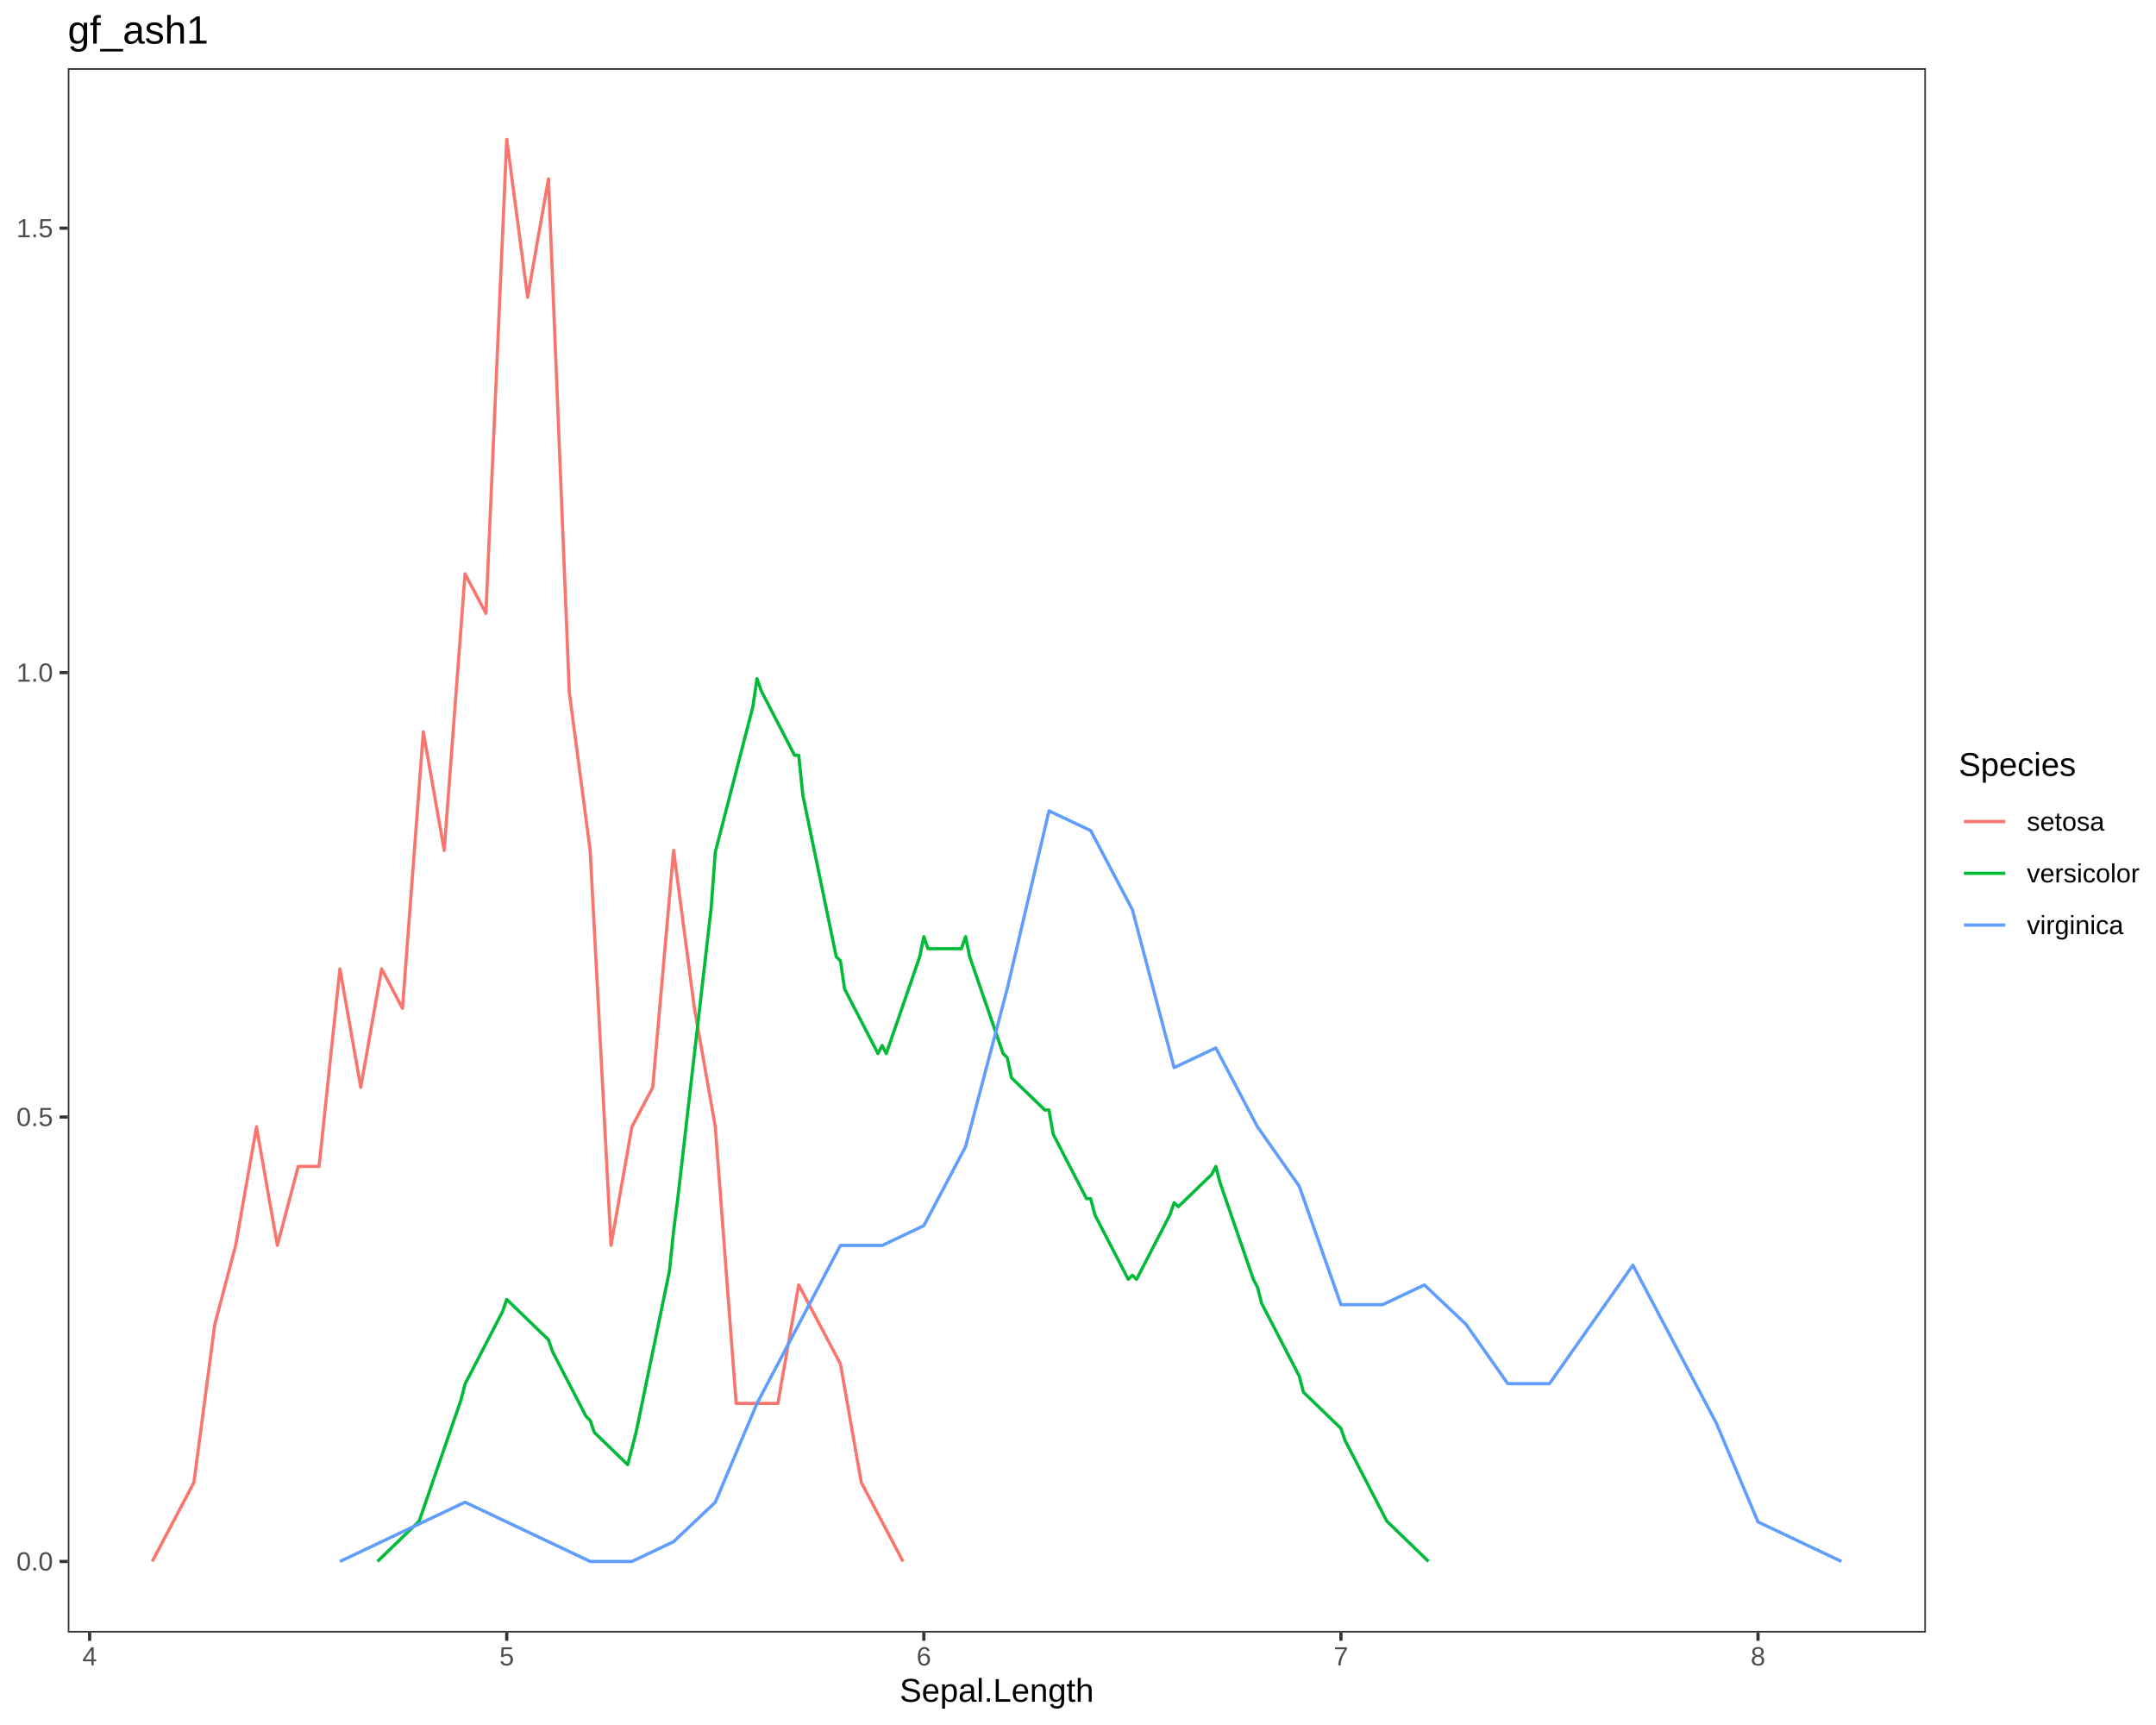
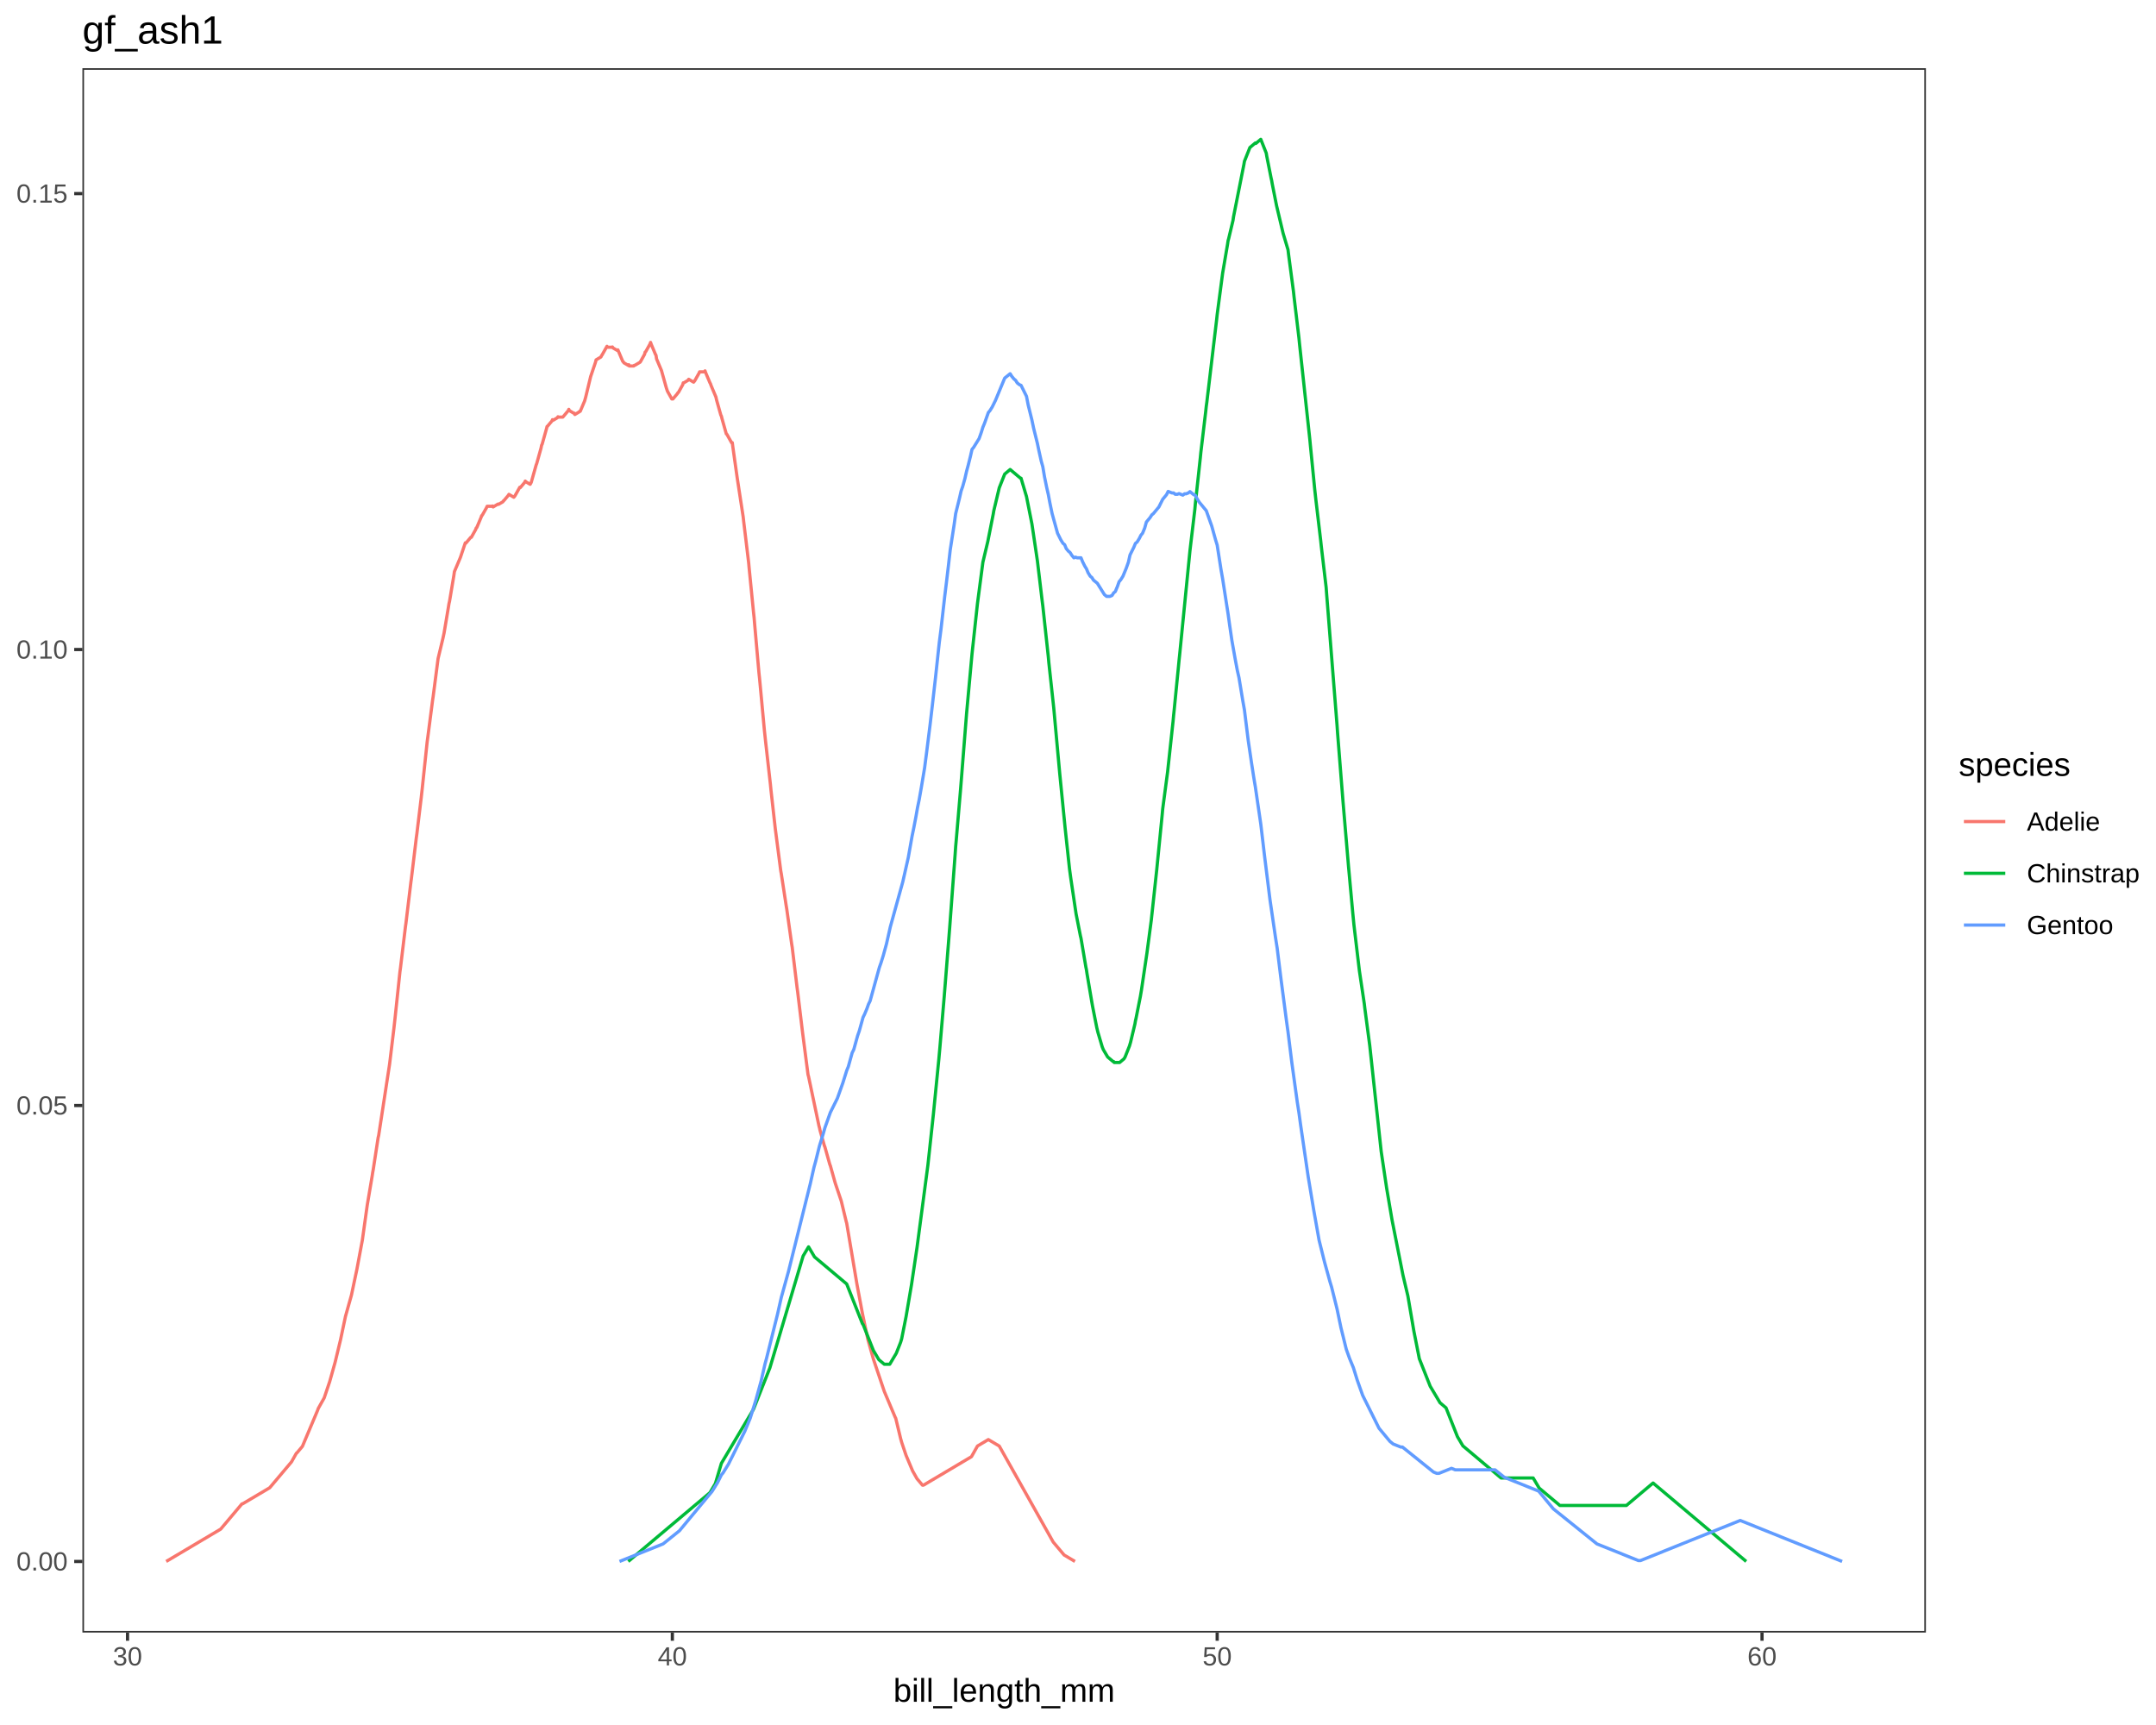
<svg xmlns="http://www.w3.org/2000/svg" viewBox="0 0 720.00 576.00">
  <defs>
    <style type="text/css">
    line, polyline, polygon, path, rect, circle {
      fill: none;
      stroke: #000000;
      stroke-linecap: round;
      stroke-linejoin: round;
      stroke-miterlimit: 10.00;
    }
  </style>
  </defs>
  <rect width="100%" height="100%" style="stroke: none; fill: #FFFFFF;" />
  <rect x="0.00" y="0.00" width="720.00" height="576.00" style="stroke-width: 1.07; stroke: #FFFFFF; fill: #FFFFFF;" />
  <defs>
-     <clipPath id="cpMjIuNjN8NjQzLjE2fDU0NS4xM3wyMi43Nw==">
-       <rect x="22.63" y="22.77" width="620.53" height="522.36" />
+     <clipPath id="cpMjcuNTJ8NjQzLjE2fDU0NS4xM3wyMi43Nw==">
+       <rect x="27.52" y="22.77" width="615.64" height="522.36" />
    </clipPath>
  </defs>
-   <rect x="22.63" y="22.77" width="620.53" height="522.36" style="stroke-width: 1.07; stroke: none; fill: #FFFFFF;" clip-path="url(#cpMjIuNjN8NjQzLjE2fDU0NS4xM3wyMi43Nw==)" />
-   <polyline points="50.84,521.39 64.76,495.01 71.73,442.24 78.69,415.86 85.66,376.29 92.62,415.86 92.62,415.86 99.59,389.48 106.55,389.48 106.55,389.48 113.52,323.52 120.48,363.10 120.48,363.10 127.44,323.52 134.41,336.71 141.37,244.38 148.34,283.95 148.34,283.95 155.30,191.61 162.27,204.81 162.27,204.81 169.23,46.52 176.20,99.28 176.20,99.28 183.16,59.71 190.12,231.19 190.12,231.19 197.09,283.95 204.05,415.86 211.02,376.29 217.98,363.10 217.98,363.10 224.95,283.95 231.91,336.71 238.88,376.29 245.84,468.62 245.84,468.62 259.77,468.62 259.77,468.62 266.73,429.05 280.66,455.43 287.63,495.01 301.56,521.39 " style="stroke-width: 1.07; stroke: #F8766D; stroke-linecap: butt;" clip-path="url(#cpMjIuNjN8NjQzLjE2fDU0NS4xM3wyMi43Nw==)" />
-   <polyline points="126.05,521.39 139.98,507.93 153.91,467.55 155.30,462.16 167.84,437.93 169.23,433.90 183.16,447.36 184.55,451.39 195.70,472.93 197.09,474.28 198.48,478.31 209.62,489.08 212.41,478.31 223.55,424.47 224.95,411.01 226.34,400.25 237.48,303.33 238.88,284.49 251.41,236.03 252.80,226.61 254.20,230.65 265.34,252.19 266.73,252.19 268.13,265.65 279.27,319.49 280.66,320.83 282.06,330.25 293.20,351.79 294.59,349.10 295.98,351.79 307.13,319.49 308.52,312.76 309.91,316.79 321.06,316.79 322.45,312.76 323.84,319.49 334.98,351.79 336.38,353.14 337.77,359.87 348.91,370.63 350.31,370.63 351.70,378.71 362.84,400.25 364.24,400.25 365.63,405.63 376.77,427.17 378.16,425.82 379.56,427.17 390.70,405.63 392.09,401.59 393.49,402.94 404.63,392.17 406.02,389.48 407.42,394.86 418.56,427.17 419.95,429.86 421.34,435.24 433.88,459.47 435.27,464.85 447.81,476.97 449.20,481.01 463.13,507.93 477.06,521.39 " style="stroke-width: 1.07; stroke: #00BA38; stroke-linecap: butt;" clip-path="url(#cpMjIuNjN8NjQzLjE2fDU0NS4xM3wyMi43Nw==)" />
-   <polyline points="113.52,521.39 155.30,501.60 197.09,521.39 211.02,521.39 224.95,514.79 238.88,501.60 252.80,468.62 252.80,468.62 266.73,442.24 280.66,415.86 294.59,415.86 294.59,415.86 308.52,409.26 322.45,382.88 322.45,382.88 336.38,330.12 350.31,270.76 364.24,277.36 364.24,277.36 378.16,303.74 392.09,356.50 392.09,356.50 406.02,349.91 419.95,376.29 433.88,396.07 447.81,435.65 461.74,435.65 461.74,435.65 475.67,429.05 489.60,442.24 503.52,462.03 503.52,462.03 517.45,462.03 531.38,442.24 531.38,442.24 545.31,422.46 573.17,475.22 573.17,475.22 587.10,508.20 614.96,521.39 " style="stroke-width: 1.07; stroke: #619CFF; stroke-linecap: butt;" clip-path="url(#cpMjIuNjN8NjQzLjE2fDU0NS4xM3wyMi43Nw==)" />
-   <rect x="22.63" y="22.77" width="620.53" height="522.36" style="stroke-width: 1.07; stroke: #333333;" clip-path="url(#cpMjIuNjN8NjQzLjE2fDU0NS4xM3wyMi43Nw==)" />
+   <rect x="27.52" y="22.77" width="615.64" height="522.36" style="stroke-width: 1.07; stroke: none; fill: #FFFFFF;" clip-path="url(#cpMjcuNTJ8NjQzLjE2fDU0NS4xM3wyMi43Nw==)" />
+   <polyline points="55.50,521.39 73.70,510.59 80.79,502.17 80.98,502.17 90.07,496.78 97.35,488.14 98.99,485.23 99.17,485.12 100.99,482.96 106.09,470.87 106.27,470.33 108.27,466.77 110.09,461.37 111.91,454.89 113.73,447.34 115.37,439.57 117.37,432.44 119.19,423.81 121.01,414.09 122.64,402.43 124.28,392.72 124.46,391.53 124.64,390.56 126.28,379.87 126.46,379.12 130.10,355.37 131.56,343.28 131.92,340.04 133.56,324.50 133.74,323.20 135.38,309.60 135.56,308.31 137.20,294.71 137.38,293.41 139.02,279.81 139.20,278.52 140.66,266.43 141.02,263.19 142.66,247.64 142.84,246.35 144.48,233.72 144.66,232.53 146.30,219.90 147.93,213.10 148.30,211.38 149.75,202.74 149.94,201.55 150.12,200.80 151.57,192.16 151.75,190.87 153.76,186.12 155.39,181.26 155.58,181.37 157.21,179.42 157.40,179.42 158.85,176.83 159.03,176.29 159.21,176.19 160.67,172.73 160.85,172.19 161.03,172.08 162.49,169.49 162.67,169.06 164.31,169.06 164.49,168.95 164.67,169.28 166.31,168.31 166.49,168.41 167.95,167.55 168.13,167.23 168.31,167.12 169.77,165.39 169.95,165.07 171.59,166.04 171.95,165.61 173.59,162.69 173.77,162.80 175.23,161.07 175.41,160.64 175.59,160.86 177.05,161.72 177.41,161.07 179.05,155.25 179.23,154.81 180.68,149.63 180.87,148.66 181.05,148.34 182.50,143.16 182.69,142.40 182.87,142.29 184.32,140.56 184.51,140.13 184.69,140.35 186.14,139.49 186.33,139.16 186.51,139.27 187.96,139.27 189.78,137.11 189.96,136.68 190.15,137.11 191.60,137.97 191.78,137.97 191.97,138.41 193.42,137.54 193.60,137.33 193.78,137.33 195.24,133.87 195.60,132.58 197.24,125.78 198.88,120.92 199.06,120.16 200.70,119.19 200.88,118.76 201.06,118.54 202.70,115.63 202.88,115.95 204.34,115.95 204.52,115.85 204.70,116.17 206.16,117.03 206.34,116.82 207.98,120.70 208.16,120.81 208.34,121.14 209.80,122.00 209.98,121.78 210.16,122.21 211.62,122.21 211.80,122.00 211.98,122.00 213.80,120.92 215.25,118.33 215.44,117.57 215.62,117.47 217.07,114.87 217.26,114.33 217.44,114.87 218.89,118.33 219.08,118.65 219.26,119.84 220.90,123.73 222.53,129.55 222.90,130.63 224.35,133.22 224.72,133.22 226.17,131.50 226.35,131.17 226.54,131.07 227.99,128.48 228.17,127.83 228.36,127.83 229.81,126.96 229.99,126.64 231.63,127.61 231.99,127.18 233.45,124.59 233.63,124.16 235.27,124.16 235.45,123.83 235.63,124.37 237.09,127.83 237.27,128.15 237.45,128.69 239.09,132.58 239.27,133.44 240.73,138.62 240.91,138.95 241.09,139.70 242.55,144.88 242.73,144.99 244.37,147.91 244.55,147.80 244.73,149.20 246.19,159.56 248.19,172.62 248.37,174.24 250.01,187.84 250.19,189.79 251.64,204.47 251.83,206.19 252.01,208.35 253.46,224.76 253.65,226.49 255.28,243.97 255.65,247.43 257.29,262.00 257.47,263.84 258.92,276.79 260.74,290.82 260.92,291.79 262.56,302.48 262.74,303.56 264.38,315.22 264.56,316.30 266.20,329.90 266.38,331.19 268.02,344.79 269.84,358.83 270.02,359.47 273.48,375.88 273.66,376.53 273.84,377.39 275.30,382.57 275.48,383.00 277.12,388.83 277.30,389.27 278.94,395.09 280.94,401.03 282.58,407.83 282.76,408.48 286.21,428.99 288.03,438.70 289.85,447.34 291.67,453.81 295.31,464.61 298.95,473.24 299.13,473.57 300.77,480.37 301.13,481.66 302.59,485.98 304.77,491.16 306.23,493.75 308.05,495.91 308.41,495.91 324.42,486.41 326.43,482.85 330.06,480.69 333.70,482.85 351.72,514.91 355.36,519.23 358.99,521.39 " style="stroke-width: 1.07; stroke: #F8766D; stroke-linecap: butt;" clip-path="url(#cpMjcuNTJ8NjQzLjE2fDU0NS4xM3wyMi43Nw==)" />
+   <polyline points="209.80,521.39 237.09,498.42 238.91,495.35 240.91,488.62 251.64,470.55 257.10,456.76 268.20,419.40 270.02,416.34 272.02,419.71 282.76,428.74 288.03,442.06 288.22,442.22 291.67,450.94 293.49,454.01 295.31,455.54 297.13,455.54 299.32,451.86 300.77,448.19 301.13,446.96 302.59,439.61 304.41,428.89 306.23,416.64 309.87,389.08 311.69,372.23 313.51,353.86 313.87,349.88 315.33,332.72 317.15,309.75 318.97,285.25 319.15,282.65 319.33,280.66 320.79,263.51 322.79,238.24 324.61,218.33 326.43,201.49 328.24,187.71 329.88,180.81 331.70,171.63 331.88,170.55 333.70,162.90 335.52,158.30 337.34,156.77 340.80,159.68 340.98,159.68 342.80,165.81 344.62,175.00 346.44,187.25 348.08,201.03 348.26,202.41 350.08,219.25 350.26,221.24 351.90,236.40 353.90,258.30 355.72,276.68 357.17,290.15 357.54,292.91 359.36,305.16 360.81,312.51 361.00,313.28 362.63,322.92 362.82,323.84 363.00,325.07 364.82,335.79 366.27,343.14 366.64,344.67 368.09,349.57 368.46,350.49 369.91,352.94 371.73,354.47 371.91,354.47 372.09,354.78 373.91,354.78 375.37,353.55 375.73,352.94 377.19,349.26 377.55,348.04 379.01,341.91 379.19,340.84 379.37,340.08 380.83,332.72 381.19,330.58 383.01,318.33 384.47,307.30 386.29,290.46 388.11,272.08 388.29,270.09 389.93,257.69 391.75,240.84 391.93,238.85 392.11,237.17 393.56,222.47 393.75,220.48 393.93,218.79 397.39,183.88 399.02,170.10 399.20,168.10 400.84,152.94 401.02,151.11 402.66,137.32 402.84,135.64 403.03,134.26 406.30,106.70 406.48,105.01 408.30,91.23 409.94,81.58 410.12,80.36 410.30,79.75 411.76,73.62 411.94,72.39 415.40,54.94 415.58,53.87 417.40,49.27 419.22,47.74 419.40,47.89 421.04,46.52 422.86,51.11 423.04,52.18 424.50,59.53 424.68,60.30 424.86,61.37 426.32,68.72 428.50,77.91 430.14,83.42 430.32,84.95 431.96,97.36 432.14,99.04 433.78,112.82 433.96,114.66 437.41,146.67 437.60,148.66 439.05,163.36 439.42,166.73 441.05,180.51 441.24,182.35 442.87,196.13 443.05,198.58 446.51,242.22 446.69,244.82 448.51,267.80 450.33,289.23 451.79,305.16 452.15,308.84 453.97,324.15 455.61,335.17 455.79,336.71 457.43,349.11 461.25,384.48 463.07,396.73 464.89,407.45 468.53,425.83 470.16,432.72 472.17,444.51 473.99,453.70 477.62,462.89 480.90,468.40 482.90,470.09 486.72,479.73 488.54,482.80 501.28,493.52 512.01,493.52 514.01,496.89 520.93,502.70 543.13,502.70 552.04,495.20 583.15,521.39 " style="stroke-width: 1.07; stroke: #00BA38; stroke-linecap: butt;" clip-path="url(#cpMjcuNTJ8NjQzLjE2fDU0NS4xM3wyMi43Nw==)" />
+   <polyline points="206.89,521.39 221.44,515.53 226.90,511.14 237.82,497.97 239.64,495.04 240.91,492.48 241.46,491.83 243.27,488.90 248.73,477.92 250.55,473.53 252.37,467.68 254.19,461.09 255.47,455.46 256.01,453.48 259.65,438.85 260.92,433.21 263.29,424.65 270.57,395.38 271.84,389.75 272.39,387.77 273.66,382.65 274.93,378.55 275.48,376.58 277.30,371.46 279.66,366.70 281.48,361.58 282.76,357.48 283.30,356.16 284.58,351.55 285.12,350.46 286.40,345.85 286.94,344.31 288.22,339.70 288.76,338.60 289.49,336.85 290.04,335.31 290.58,334.21 293.67,323.02 294.22,321.48 294.95,319.14 296.04,315.19 297.31,309.55 301.50,294.41 303.32,286.36 304.59,279.19 305.14,276.55 305.87,272.75 306.41,269.67 306.96,267.04 307.68,262.94 308.78,256.36 309.50,250.80 310.60,242.02 311.32,235.87 312.42,226.21 313.69,214.43 314.23,210.26 315.51,198.99 316.05,194.60 316.78,188.45 317.33,183.62 318.60,175.43 319.15,171.48 320.42,166.36 320.97,163.94 321.51,162.40 322.24,159.77 322.79,157.36 323.33,155.38 324.06,152.45 324.61,150.04 325.15,149.38 326.97,146.45 327.70,144.40 328.24,142.65 328.79,141.33 330.06,137.75 330.61,137.09 331.34,135.92 332.43,133.72 335.52,126.26 337.34,124.79 337.89,125.67 338.62,126.55 339.16,126.99 339.71,127.87 340.44,128.45 340.98,128.67 342.80,132.33 343.35,135.18 344.62,140.31 345.17,142.94 346.44,148.06 346.99,150.70 347.71,153.92 348.26,155.89 348.81,159.18 349.53,162.70 350.08,165.11 350.62,167.97 351.35,171.48 353.17,178.06 354.26,180.26 354.99,181.43 355.54,181.87 356.08,183.19 356.81,184.06 357.36,184.50 357.90,185.38 358.63,186.26 359.18,186.04 359.72,186.26 361.00,186.26 361.54,187.58 362.27,189.04 362.82,189.92 363.36,191.23 364.09,192.41 364.63,192.84 365.18,193.72 366.45,194.75 368.82,198.55 369.55,199.14 370.64,199.14 371.37,198.84 371.91,197.97 372.46,197.53 373.19,195.77 373.73,194.23 374.28,193.58 375.01,192.41 376.10,189.77 376.83,187.72 377.37,185.31 378.64,182.75 379.19,181.43 379.74,180.99 380.46,179.82 381.01,178.72 381.56,178.06 382.28,176.31 382.83,174.33 384.10,172.79 384.65,171.92 385.19,171.48 387.01,169.28 388.29,166.72 389.56,165.19 390.11,164.09 391.38,164.60 391.93,164.60 392.47,165.04 393.20,165.04 393.75,164.82 395.02,165.33 395.57,164.89 396.11,164.89 396.84,164.60 397.39,164.16 398.66,165.19 399.20,165.40 399.75,166.50 400.48,167.67 402.84,170.53 404.66,175.65 405.94,180.26 406.48,182.01 407.76,190.21 408.30,193.28 410.12,204.99 410.67,208.94 411.40,213.92 412.49,220.06 413.21,223.87 413.76,226.28 415.03,233.97 415.58,237.04 416.85,247.28 417.95,254.75 418.67,259.43 419.22,262.72 421.04,275.16 422.31,285.92 424.13,300.55 425.95,312.99 426.50,316.50 427.77,326.75 429.59,340.65 430.14,344.60 431.41,354.85 433.23,368.02 433.78,371.53 434.32,375.48 436.87,392.90 438.69,403.87 440.51,414.12 442.33,421.43 444.15,428.02 444.69,429.78 446.51,437.09 447.79,443.24 449.60,450.56 450.70,453.63 451.97,456.70 453.24,460.80 455.06,465.92 460.52,476.90 464.16,481.29 465.25,482.17 467.80,483.19 468.35,483.19 478.72,491.53 479.81,491.97 480.54,491.97 484.72,490.29 485.99,490.80 499.28,490.80 502.37,493.29 513.83,497.90 518.75,503.83 533.30,515.53 547.13,521.09 547.86,521.09 581.15,507.70 615.18,521.39 " style="stroke-width: 1.07; stroke: #619CFF; stroke-linecap: butt;" clip-path="url(#cpMjcuNTJ8NjQzLjE2fDU0NS4xM3wyMi43Nw==)" />
+   <rect x="27.52" y="22.77" width="615.64" height="522.36" style="stroke-width: 1.07; stroke: #333333;" clip-path="url(#cpMjcuNTJ8NjQzLjE2fDU0NS4xM3wyMi43Nw==)" />
  <defs>
    <clipPath id="cpMC4wMHw3MjAuMDB8NTc2LjAwfDAuMDA=">
      <rect x="0.00" y="0.00" width="720.00" height="576.00" />
    </clipPath>
  </defs>
  <g clip-path="url(#cpMC4wMHw3MjAuMDB8NTc2LjAwfDAuMDA=)">
-     <text x="5.48" y="524.41" style="font-size: 8.80px; fill: #4D4D4D; font-family: Liberation Sans;" textLength="12.22px" lengthAdjust="spacingAndGlyphs">0.0</text>
+     <text x="5.48" y="524.41" style="font-size: 8.80px; fill: #4D4D4D; font-family: Liberation Sans;" textLength="17.11px" lengthAdjust="spacingAndGlyphs">0.00</text>
  </g>
  <g clip-path="url(#cpMC4wMHw3MjAuMDB8NTc2LjAwfDAuMDA=)">
-     <text x="5.48" y="376.01" style="font-size: 8.80px; fill: #4D4D4D; font-family: Liberation Sans;" textLength="12.22px" lengthAdjust="spacingAndGlyphs">0.5</text>
+     <text x="5.48" y="372.16" style="font-size: 8.80px; fill: #4D4D4D; font-family: Liberation Sans;" textLength="17.11px" lengthAdjust="spacingAndGlyphs">0.05</text>
  </g>
  <g clip-path="url(#cpMC4wMHw3MjAuMDB8NTc2LjAwfDAuMDA=)">
-     <text x="5.48" y="227.62" style="font-size: 8.80px; fill: #4D4D4D; font-family: Liberation Sans;" textLength="12.22px" lengthAdjust="spacingAndGlyphs">1.0</text>
+     <text x="5.48" y="219.92" style="font-size: 8.80px; fill: #4D4D4D; font-family: Liberation Sans;" textLength="17.11px" lengthAdjust="spacingAndGlyphs">0.10</text>
  </g>
  <g clip-path="url(#cpMC4wMHw3MjAuMDB8NTc2LjAwfDAuMDA=)">
-     <text x="5.48" y="79.22" style="font-size: 8.80px; fill: #4D4D4D; font-family: Liberation Sans;" textLength="12.22px" lengthAdjust="spacingAndGlyphs">1.5</text>
+     <text x="5.48" y="67.67" style="font-size: 8.80px; fill: #4D4D4D; font-family: Liberation Sans;" textLength="17.11px" lengthAdjust="spacingAndGlyphs">0.15</text>
  </g>
-   <polyline points="19.89,521.39 22.63,521.39 " style="stroke-width: 1.07; stroke: #333333; stroke-linecap: butt;" clip-path="url(#cpMC4wMHw3MjAuMDB8NTc2LjAwfDAuMDA=)" />
-   <polyline points="19.89,372.99 22.63,372.99 " style="stroke-width: 1.07; stroke: #333333; stroke-linecap: butt;" clip-path="url(#cpMC4wMHw3MjAuMDB8NTc2LjAwfDAuMDA=)" />
-   <polyline points="19.89,224.59 22.63,224.59 " style="stroke-width: 1.07; stroke: #333333; stroke-linecap: butt;" clip-path="url(#cpMC4wMHw3MjAuMDB8NTc2LjAwfDAuMDA=)" />
-   <polyline points="19.89,76.19 22.63,76.19 " style="stroke-width: 1.07; stroke: #333333; stroke-linecap: butt;" clip-path="url(#cpMC4wMHw3MjAuMDB8NTc2LjAwfDAuMDA=)" />
-   <polyline points="29.94,547.87 29.94,545.13 " style="stroke-width: 1.07; stroke: #333333; stroke-linecap: butt;" clip-path="url(#cpMC4wMHw3MjAuMDB8NTc2LjAwfDAuMDA=)" />
-   <polyline points="169.23,547.87 169.23,545.13 " style="stroke-width: 1.07; stroke: #333333; stroke-linecap: butt;" clip-path="url(#cpMC4wMHw3MjAuMDB8NTc2LjAwfDAuMDA=)" />
-   <polyline points="308.52,547.87 308.52,545.13 " style="stroke-width: 1.07; stroke: #333333; stroke-linecap: butt;" clip-path="url(#cpMC4wMHw3MjAuMDB8NTc2LjAwfDAuMDA=)" />
-   <polyline points="447.81,547.87 447.81,545.13 " style="stroke-width: 1.07; stroke: #333333; stroke-linecap: butt;" clip-path="url(#cpMC4wMHw3MjAuMDB8NTc2LjAwfDAuMDA=)" />
-   <polyline points="587.10,547.87 587.10,545.13 " style="stroke-width: 1.07; stroke: #333333; stroke-linecap: butt;" clip-path="url(#cpMC4wMHw3MjAuMDB8NTc2LjAwfDAuMDA=)" />
+   <polyline points="24.78,521.39 27.52,521.39 " style="stroke-width: 1.07; stroke: #333333; stroke-linecap: butt;" clip-path="url(#cpMC4wMHw3MjAuMDB8NTc2LjAwfDAuMDA=)" />
+   <polyline points="24.78,369.14 27.52,369.14 " style="stroke-width: 1.07; stroke: #333333; stroke-linecap: butt;" clip-path="url(#cpMC4wMHw3MjAuMDB8NTc2LjAwfDAuMDA=)" />
+   <polyline points="24.78,216.89 27.52,216.89 " style="stroke-width: 1.07; stroke: #333333; stroke-linecap: butt;" clip-path="url(#cpMC4wMHw3MjAuMDB8NTc2LjAwfDAuMDA=)" />
+   <polyline points="24.78,64.65 27.52,64.65 " style="stroke-width: 1.07; stroke: #333333; stroke-linecap: butt;" clip-path="url(#cpMC4wMHw3MjAuMDB8NTc2LjAwfDAuMDA=)" />
+   <polyline points="42.59,547.87 42.59,545.13 " style="stroke-width: 1.07; stroke: #333333; stroke-linecap: butt;" clip-path="url(#cpMC4wMHw3MjAuMDB8NTc2LjAwfDAuMDA=)" />
+   <polyline points="224.53,547.87 224.53,545.13 " style="stroke-width: 1.07; stroke: #333333; stroke-linecap: butt;" clip-path="url(#cpMC4wMHw3MjAuMDB8NTc2LjAwfDAuMDA=)" />
+   <polyline points="406.48,547.87 406.48,545.13 " style="stroke-width: 1.07; stroke: #333333; stroke-linecap: butt;" clip-path="url(#cpMC4wMHw3MjAuMDB8NTc2LjAwfDAuMDA=)" />
+   <polyline points="588.43,547.87 588.43,545.13 " style="stroke-width: 1.07; stroke: #333333; stroke-linecap: butt;" clip-path="url(#cpMC4wMHw3MjAuMDB8NTc2LjAwfDAuMDA=)" />
  <g clip-path="url(#cpMC4wMHw3MjAuMDB8NTc2LjAwfDAuMDA=)">
-     <text x="27.50" y="556.11" style="font-size: 8.80px; fill: #4D4D4D; font-family: Liberation Sans;" textLength="4.89px" lengthAdjust="spacingAndGlyphs">4</text>
+     <text x="37.70" y="556.11" style="font-size: 8.80px; fill: #4D4D4D; font-family: Liberation Sans;" textLength="9.78px" lengthAdjust="spacingAndGlyphs">30</text>
  </g>
  <g clip-path="url(#cpMC4wMHw3MjAuMDB8NTc2LjAwfDAuMDA=)">
-     <text x="166.79" y="556.11" style="font-size: 8.80px; fill: #4D4D4D; font-family: Liberation Sans;" textLength="4.89px" lengthAdjust="spacingAndGlyphs">5</text>
+     <text x="219.64" y="556.11" style="font-size: 8.80px; fill: #4D4D4D; font-family: Liberation Sans;" textLength="9.78px" lengthAdjust="spacingAndGlyphs">40</text>
  </g>
  <g clip-path="url(#cpMC4wMHw3MjAuMDB8NTc2LjAwfDAuMDA=)">
-     <text x="306.07" y="556.11" style="font-size: 8.80px; fill: #4D4D4D; font-family: Liberation Sans;" textLength="4.89px" lengthAdjust="spacingAndGlyphs">6</text>
+     <text x="401.59" y="556.11" style="font-size: 8.80px; fill: #4D4D4D; font-family: Liberation Sans;" textLength="9.78px" lengthAdjust="spacingAndGlyphs">50</text>
  </g>
  <g clip-path="url(#cpMC4wMHw3MjAuMDB8NTc2LjAwfDAuMDA=)">
-     <text x="445.36" y="556.11" style="font-size: 8.80px; fill: #4D4D4D; font-family: Liberation Sans;" textLength="4.89px" lengthAdjust="spacingAndGlyphs">7</text>
+     <text x="583.54" y="556.11" style="font-size: 8.80px; fill: #4D4D4D; font-family: Liberation Sans;" textLength="9.78px" lengthAdjust="spacingAndGlyphs">60</text>
  </g>
  <g clip-path="url(#cpMC4wMHw3MjAuMDB8NTc2LjAwfDAuMDA=)">
-     <text x="584.65" y="556.11" style="font-size: 8.80px; fill: #4D4D4D; font-family: Liberation Sans;" textLength="4.89px" lengthAdjust="spacingAndGlyphs">8</text>
-   </g>
-   <g clip-path="url(#cpMC4wMHw3MjAuMDB8NTc2LjAwfDAuMDA=)">
-     <text x="300.44" y="568.24" style="font-size: 11.00px; font-family: Liberation Sans;" textLength="64.91px" lengthAdjust="spacingAndGlyphs">Sepal.Length</text>
+     <text x="298.34" y="568.24" style="font-size: 11.00px; font-family: Liberation Sans;" textLength="74.00px" lengthAdjust="spacingAndGlyphs">bill_length_mm</text>
  </g>
  <rect x="654.12" y="250.37" width="60.40" height="67.16" style="stroke-width: 1.07; stroke: none; fill: #FFFFFF;" clip-path="url(#cpMC4wMHw3MjAuMDB8NTc2LjAwfDAuMDA=)" />
  <g clip-path="url(#cpMC4wMHw3MjAuMDB8NTc2LjAwfDAuMDA=)">
-     <text x="654.12" y="259.07" style="font-size: 11.00px; font-family: Liberation Sans;" textLength="39.16px" lengthAdjust="spacingAndGlyphs">Species</text>
+     <text x="654.12" y="259.07" style="font-size: 11.00px; font-family: Liberation Sans;" textLength="37.31px" lengthAdjust="spacingAndGlyphs">species</text>
  </g>
  <rect x="654.12" y="265.69" width="17.28" height="17.28" style="stroke-width: 1.07; stroke: none; fill: #FFFFFF;" clip-path="url(#cpMC4wMHw3MjAuMDB8NTc2LjAwfDAuMDA=)" />
  <line x1="655.85" y1="274.33" x2="669.67" y2="274.33" style="stroke-width: 1.07; stroke: #F8766D; stroke-linecap: butt;" clip-path="url(#cpMC4wMHw3MjAuMDB8NTc2LjAwfDAuMDA=)" />
  <rect x="654.12" y="282.97" width="17.28" height="17.28" style="stroke-width: 1.07; stroke: none; fill: #FFFFFF;" clip-path="url(#cpMC4wMHw3MjAuMDB8NTc2LjAwfDAuMDA=)" />
  <line x1="655.85" y1="291.61" x2="669.67" y2="291.61" style="stroke-width: 1.07; stroke: #00BA38; stroke-linecap: butt;" clip-path="url(#cpMC4wMHw3MjAuMDB8NTc2LjAwfDAuMDA=)" />
  <rect x="654.12" y="300.25" width="17.28" height="17.28" style="stroke-width: 1.07; stroke: none; fill: #FFFFFF;" clip-path="url(#cpMC4wMHw3MjAuMDB8NTc2LjAwfDAuMDA=)" />
  <line x1="655.85" y1="308.89" x2="669.67" y2="308.89" style="stroke-width: 1.07; stroke: #619CFF; stroke-linecap: butt;" clip-path="url(#cpMC4wMHw3MjAuMDB8NTc2LjAwfDAuMDA=)" />
  <g clip-path="url(#cpMC4wMHw3MjAuMDB8NTc2LjAwfDAuMDA=)">
-     <text x="676.88" y="277.36" style="font-size: 8.80px; font-family: Liberation Sans;" textLength="25.92px" lengthAdjust="spacingAndGlyphs">setosa</text>
+     <text x="676.88" y="277.36" style="font-size: 8.80px; font-family: Liberation Sans;" textLength="24.45px" lengthAdjust="spacingAndGlyphs">Adelie</text>
  </g>
  <g clip-path="url(#cpMC4wMHw3MjAuMDB8NTc2LjAwfDAuMDA=)">
-     <text x="676.88" y="294.64" style="font-size: 8.80px; font-family: Liberation Sans;" textLength="37.64px" lengthAdjust="spacingAndGlyphs">versicolor</text>
+     <text x="676.88" y="294.64" style="font-size: 8.80px; font-family: Liberation Sans;" textLength="37.64px" lengthAdjust="spacingAndGlyphs">Chinstrap</text>
  </g>
  <g clip-path="url(#cpMC4wMHw3MjAuMDB8NTc2LjAwfDAuMDA=)">
-     <text x="676.88" y="311.92" style="font-size: 8.80px; font-family: Liberation Sans;" textLength="32.27px" lengthAdjust="spacingAndGlyphs">virginica</text>
+     <text x="676.88" y="311.92" style="font-size: 8.80px; font-family: Liberation Sans;" textLength="28.84px" lengthAdjust="spacingAndGlyphs">Gentoo</text>
  </g>
  <g clip-path="url(#cpMC4wMHw3MjAuMDB8NTc2LjAwfDAuMDA=)">
-     <text x="22.63" y="14.56" style="font-size: 13.20px; font-family: Liberation Sans;" textLength="46.89px" lengthAdjust="spacingAndGlyphs">gf_ash1</text>
+     <text x="27.52" y="14.56" style="font-size: 13.20px; font-family: Liberation Sans;" textLength="46.89px" lengthAdjust="spacingAndGlyphs">gf_ash1</text>
  </g>
</svg>
